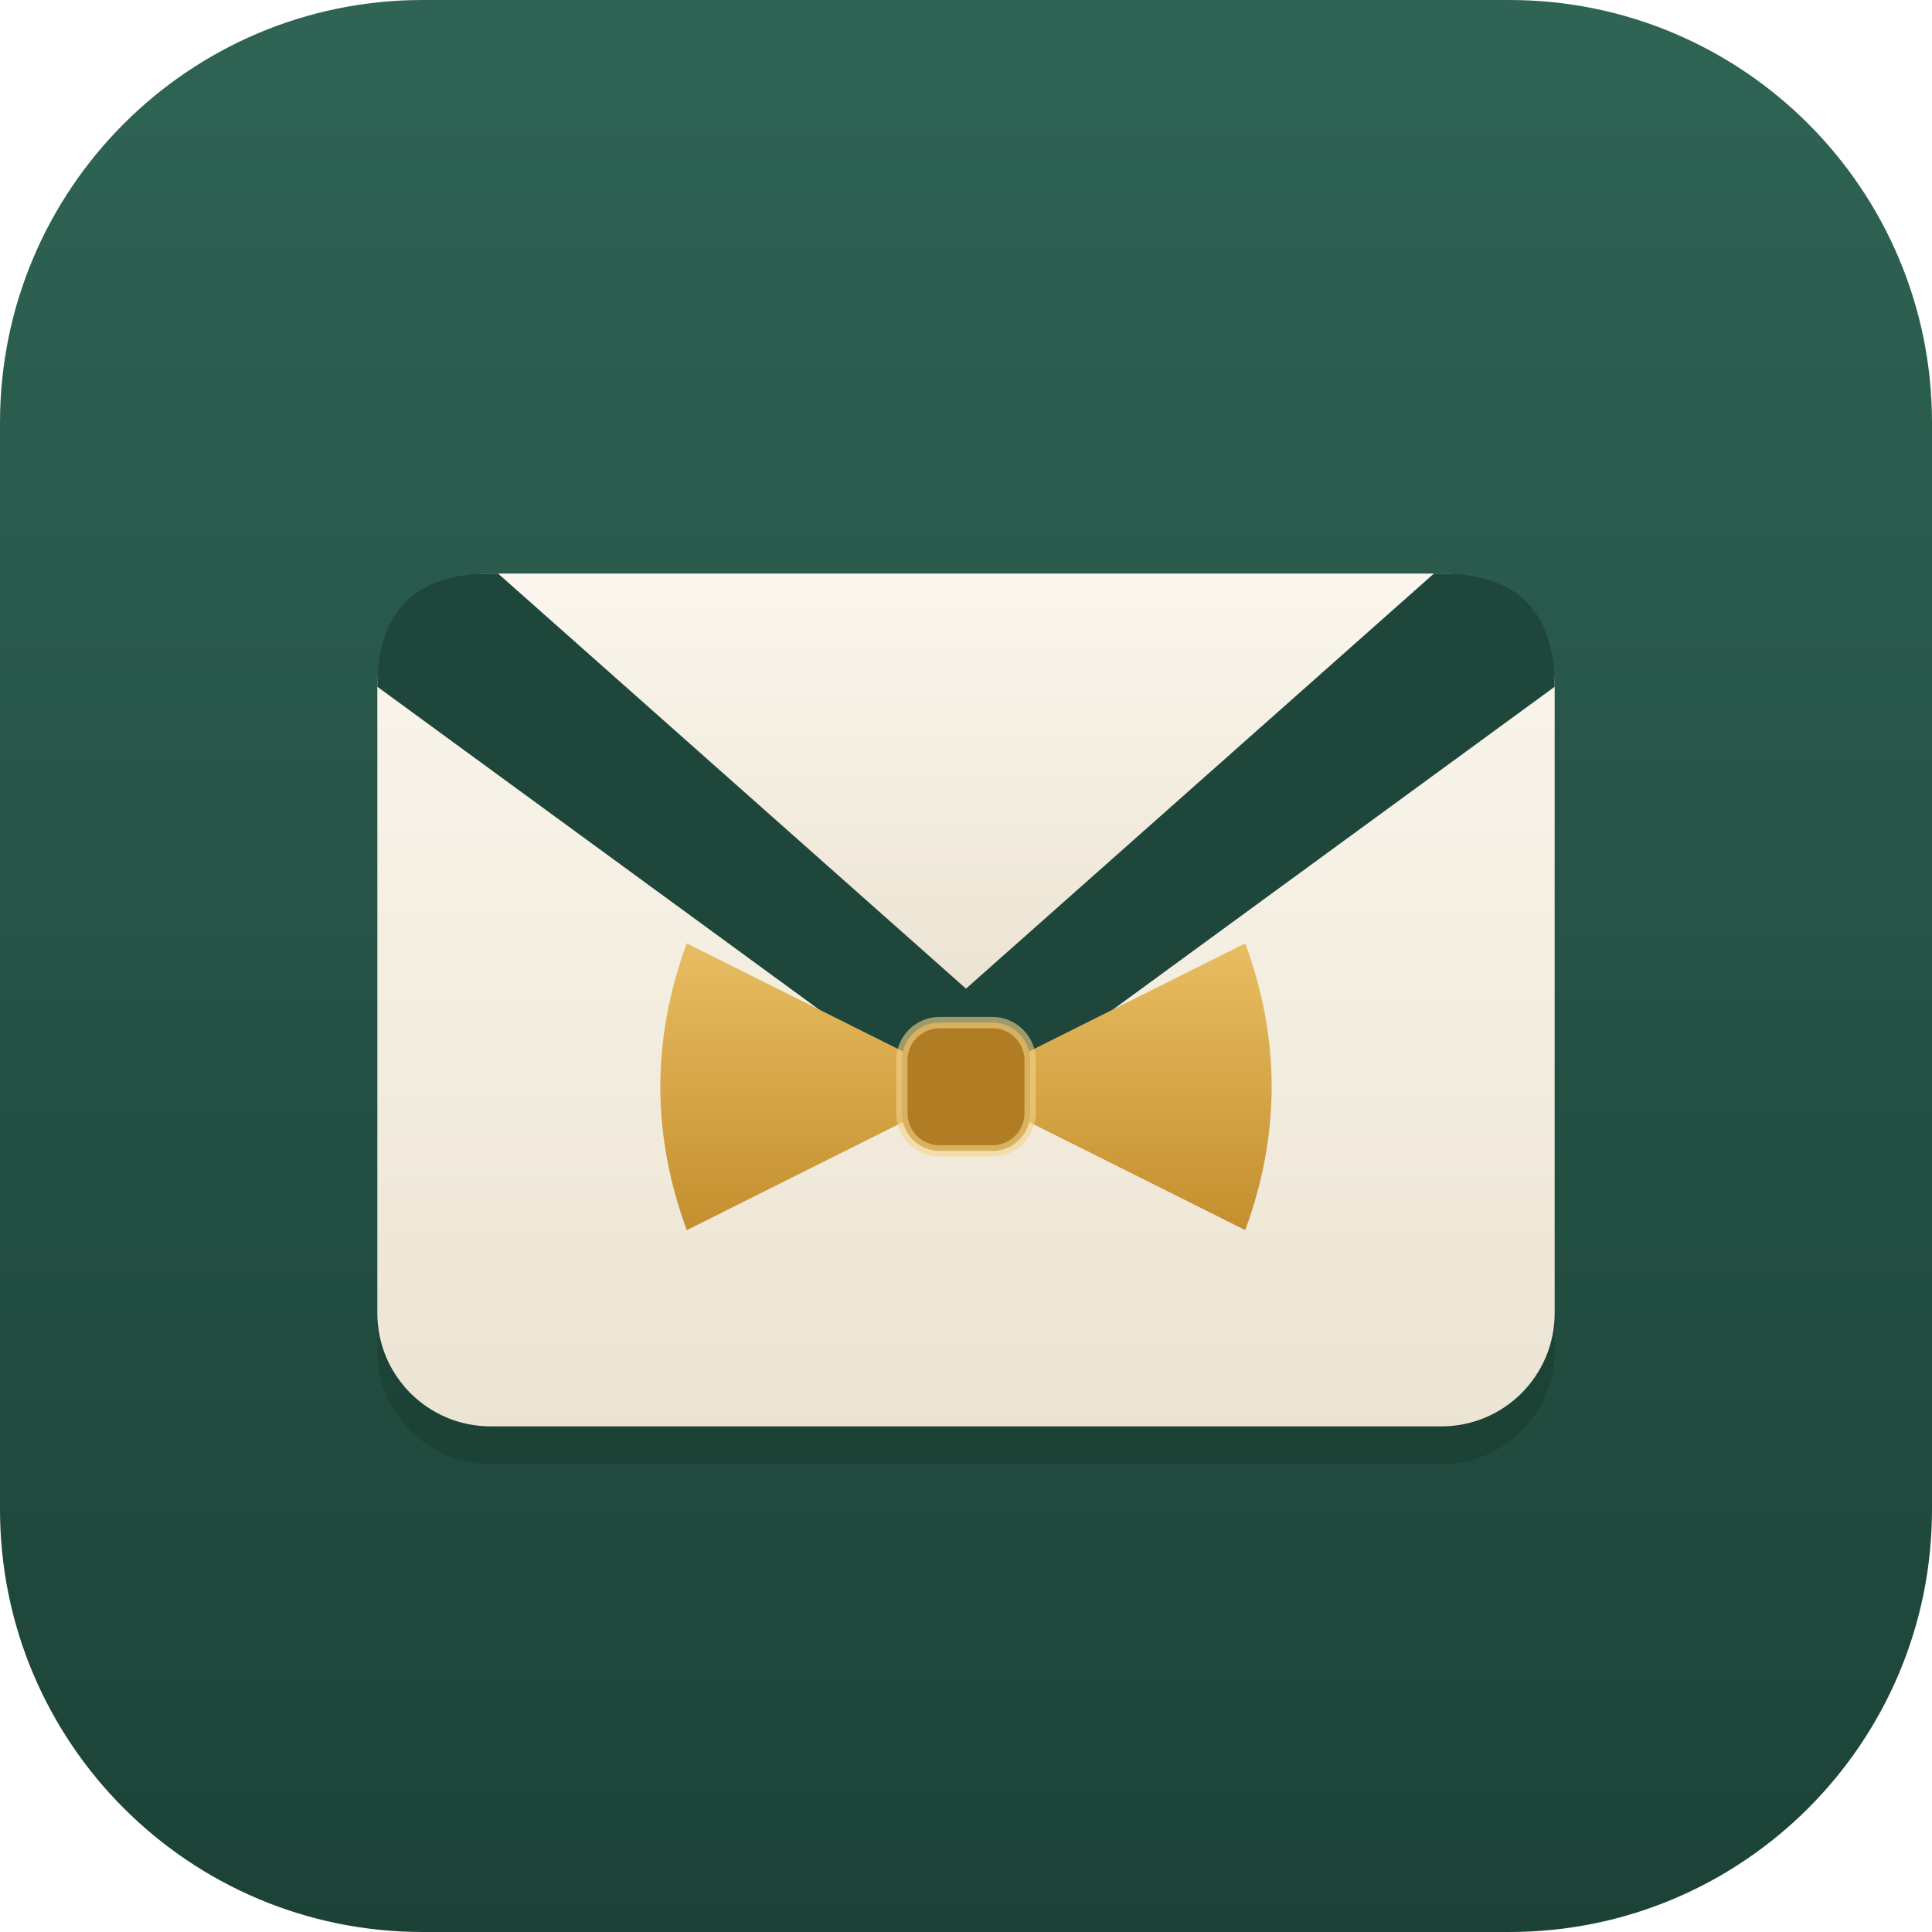
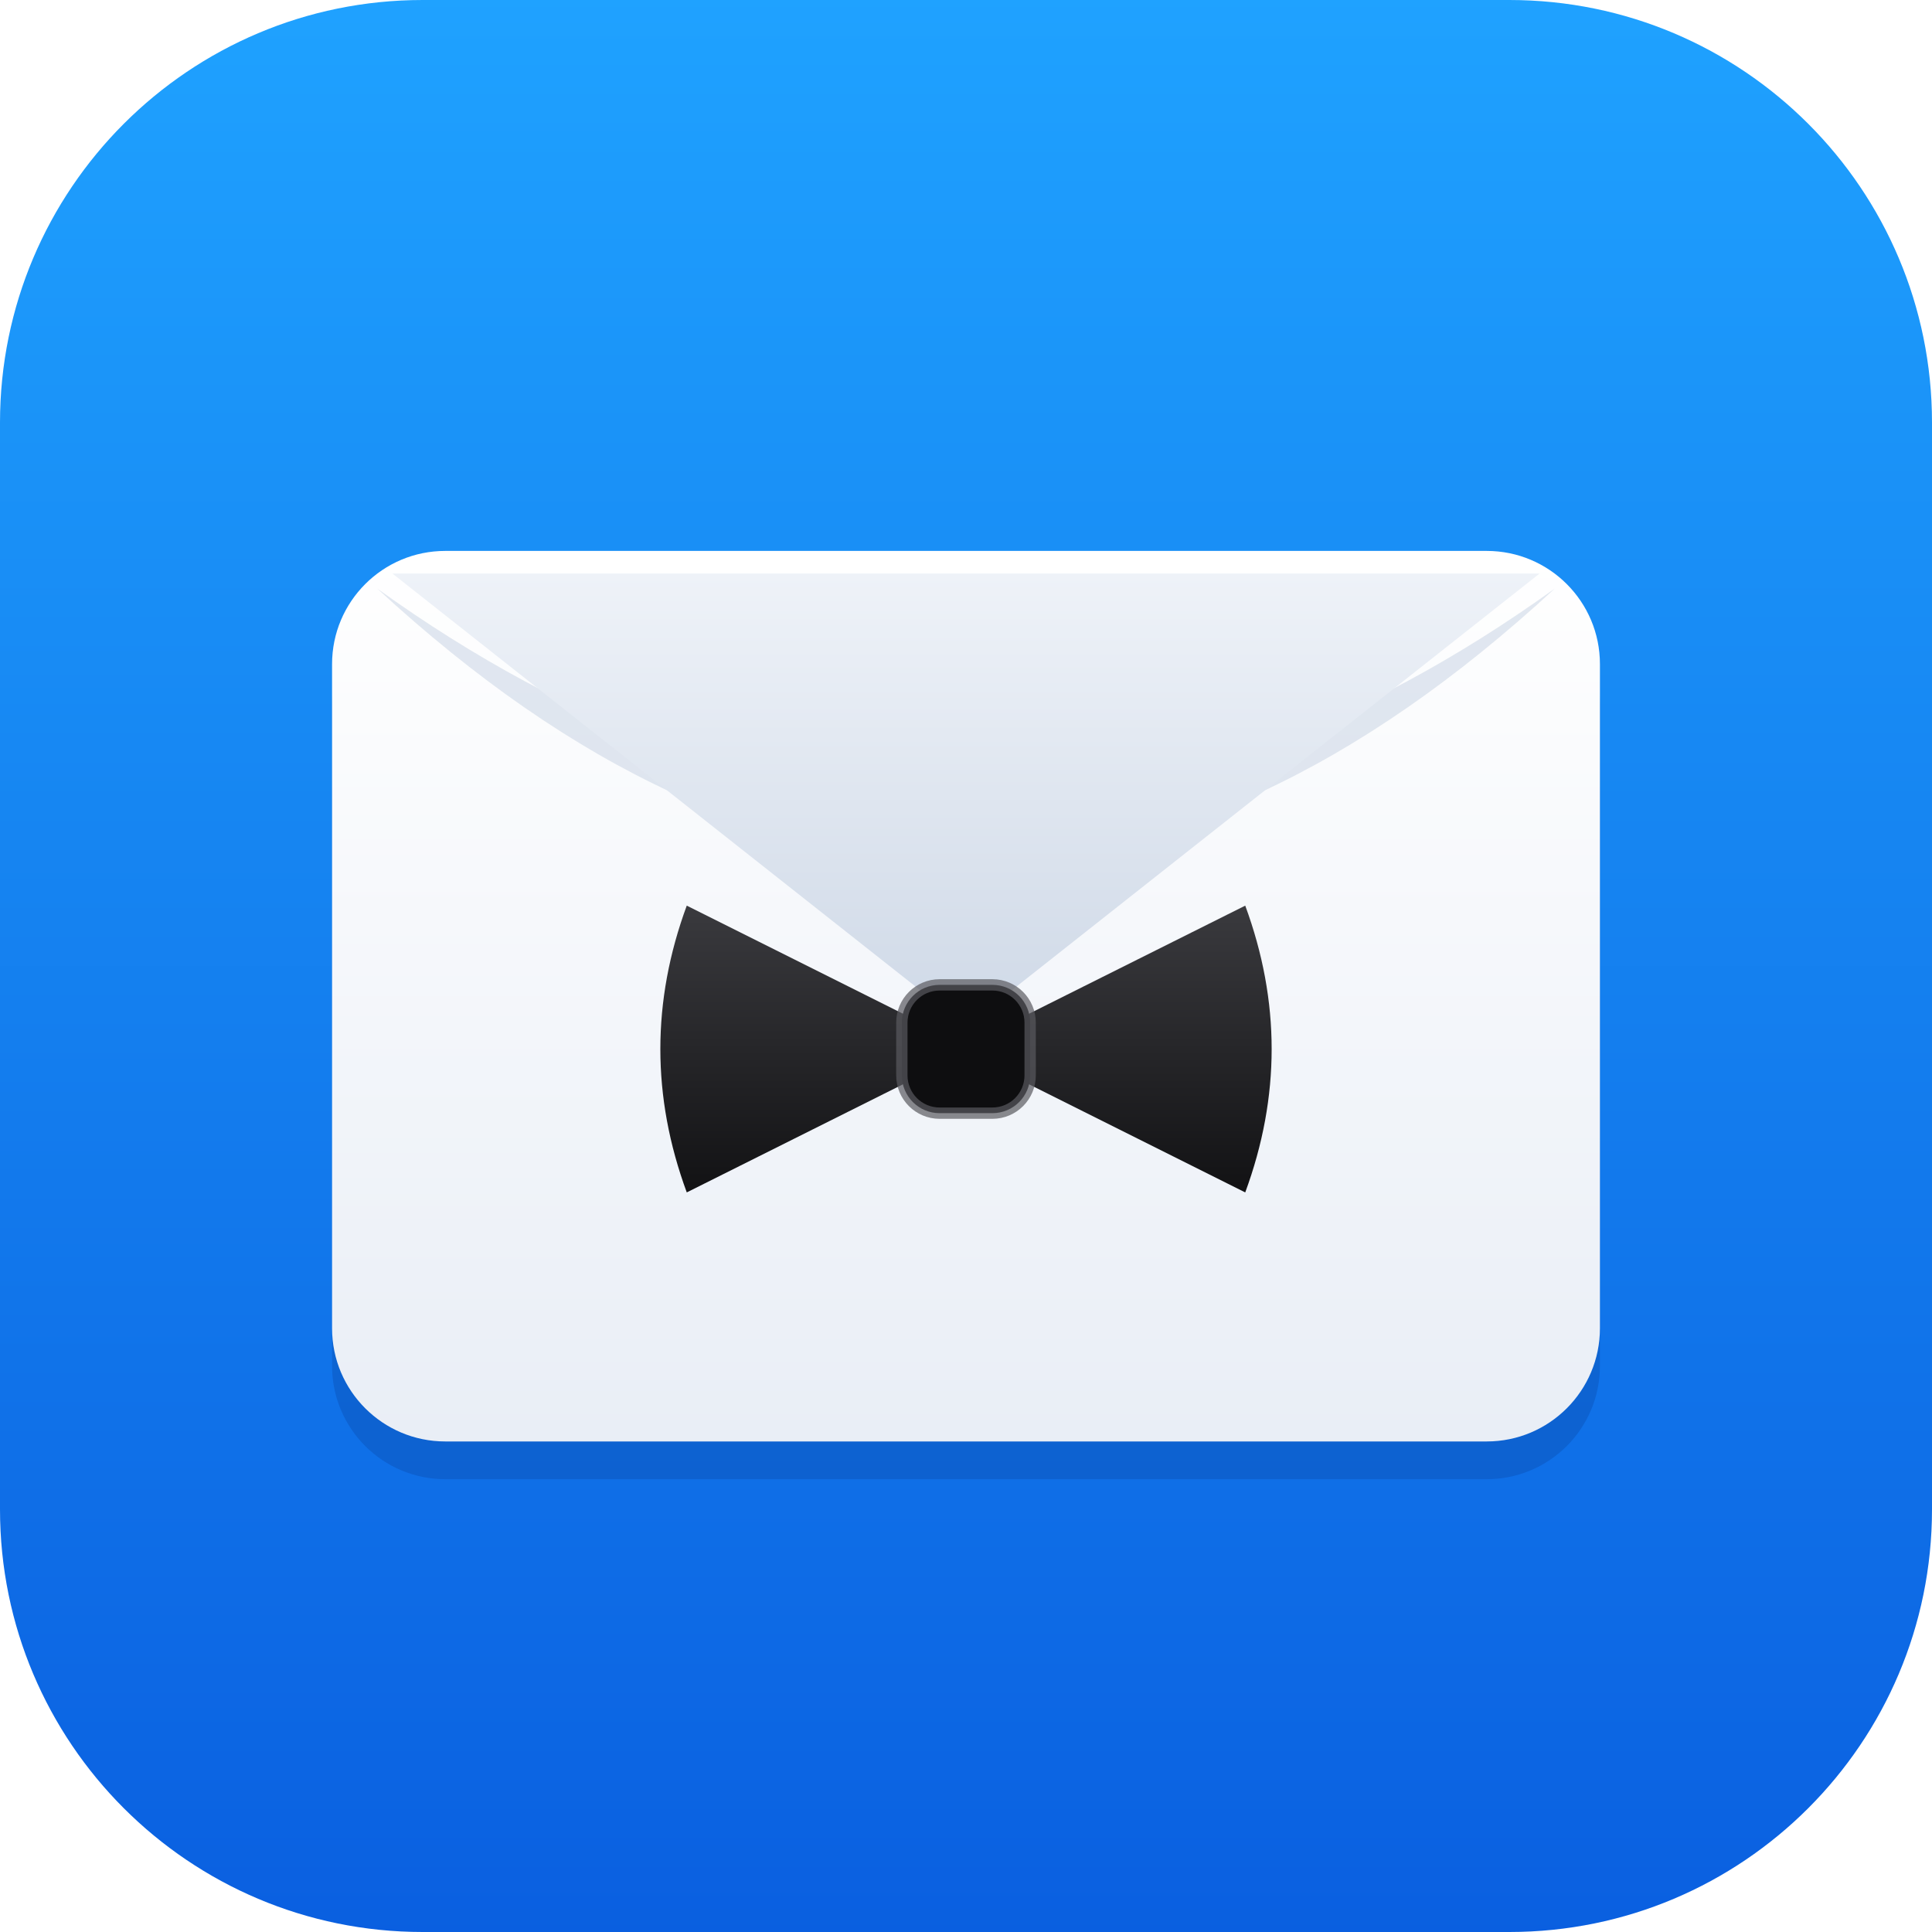
<svg xmlns="http://www.w3.org/2000/svg" viewBox="0 0 512 512">
  <defs>
    <linearGradient id="bg" x1="0" y1="0" x2="0" y2="1">
-       <stop offset="0" stop-color="#2f6455" />
-       <stop offset="1" stop-color="#1c4237" />
+       <stop offset="0" stop-color="#1fa2ff" />
+       <stop offset="1" stop-color="#0a5fe0" />
    </linearGradient>
    <linearGradient id="paper" x1="0" y1="0" x2="0" y2="1">
-       <stop offset="0" stop-color="#fbf7ee" />
-       <stop offset="1" stop-color="#ece4d3" />
+       <stop offset="0" stop-color="#ffffff" />
+       <stop offset="1" stop-color="#e9eef6" />
    </linearGradient>
-     <linearGradient id="gold" x1="0" y1="0" x2="0" y2="1">
-       <stop offset="0" stop-color="#e8bd62" />
-       <stop offset="1" stop-color="#c48f2e" />
+     <linearGradient id="flap" x1="0" y1="0" x2="0" y2="1">
+       <stop offset="0" stop-color="#eef2f8" />
+       <stop offset="1" stop-color="#cfd9e7" />
+     </linearGradient>
+     <linearGradient id="tie" x1="0" y1="0" x2="0" y2="1">
+       <stop offset="0" stop-color="#3a3a3e" />
+       <stop offset="1" stop-color="#121214" />
    </linearGradient>
  </defs>
  <rect width="512" height="512" rx="112" fill="url(#bg)" />
-   <rect x="100" y="152" width="312" height="226" rx="30" fill="#0f2a22" opacity=".28" transform="translate(0 10)" />
-   <rect x="100" y="152" width="312" height="226" rx="30" fill="url(#paper)" />
-   <path d="M100 182 Q100 152 130 152 H382 Q412 152 412 182 L256 296 Z" fill="#1f463b" />
-   <path d="M132 152 L256 262 L380 152 Z" fill="url(#paper)" />
-   <g transform="translate(256 288)">
-     <path d="M-10 -6 L-74 -38 Q-88 0 -74 38 L-10 6 Z" fill="url(#gold)" />
-     <path d="M10 -6 L74 -38 Q88 0 74 38 L10 6 Z" fill="url(#gold)" />
-     <rect x="-17" y="-17" width="34" height="34" rx="10" fill="#b07d24" />
-     <rect x="-17" y="-17" width="34" height="34" rx="10" fill="none" stroke="#f3d38a" stroke-width="3" opacity=".6" />
+   <rect x="88" y="146" width="336" height="236" rx="30" fill="#063f9c" opacity=".3" transform="translate(0 10)" />
+   <rect x="88" y="146" width="336" height="236" rx="30" fill="url(#paper)" />
+   <path d="M100 156 Q256 300 412 156 Q256 268 100 156 Z" fill="#c9d4e3" opacity=".55" />
+   <path d="M104 152 L256 272 L408 152 Z" fill="url(#flap)" />
+   <g transform="translate(256 278)">
+     <path d="M-10 -6 L-74 -38 Q-88 0 -74 38 L-10 6 Z" fill="url(#tie)" />
+     <path d="M10 -6 L74 -38 Q88 0 74 38 L10 6 Z" fill="url(#tie)" />
+     <rect x="-17" y="-17" width="34" height="34" rx="10" fill="#0e0e10" />
+     <rect x="-17" y="-17" width="34" height="34" rx="10" fill="none" stroke="#5a5a60" stroke-width="3" opacity=".7" />
  </g>
</svg>
